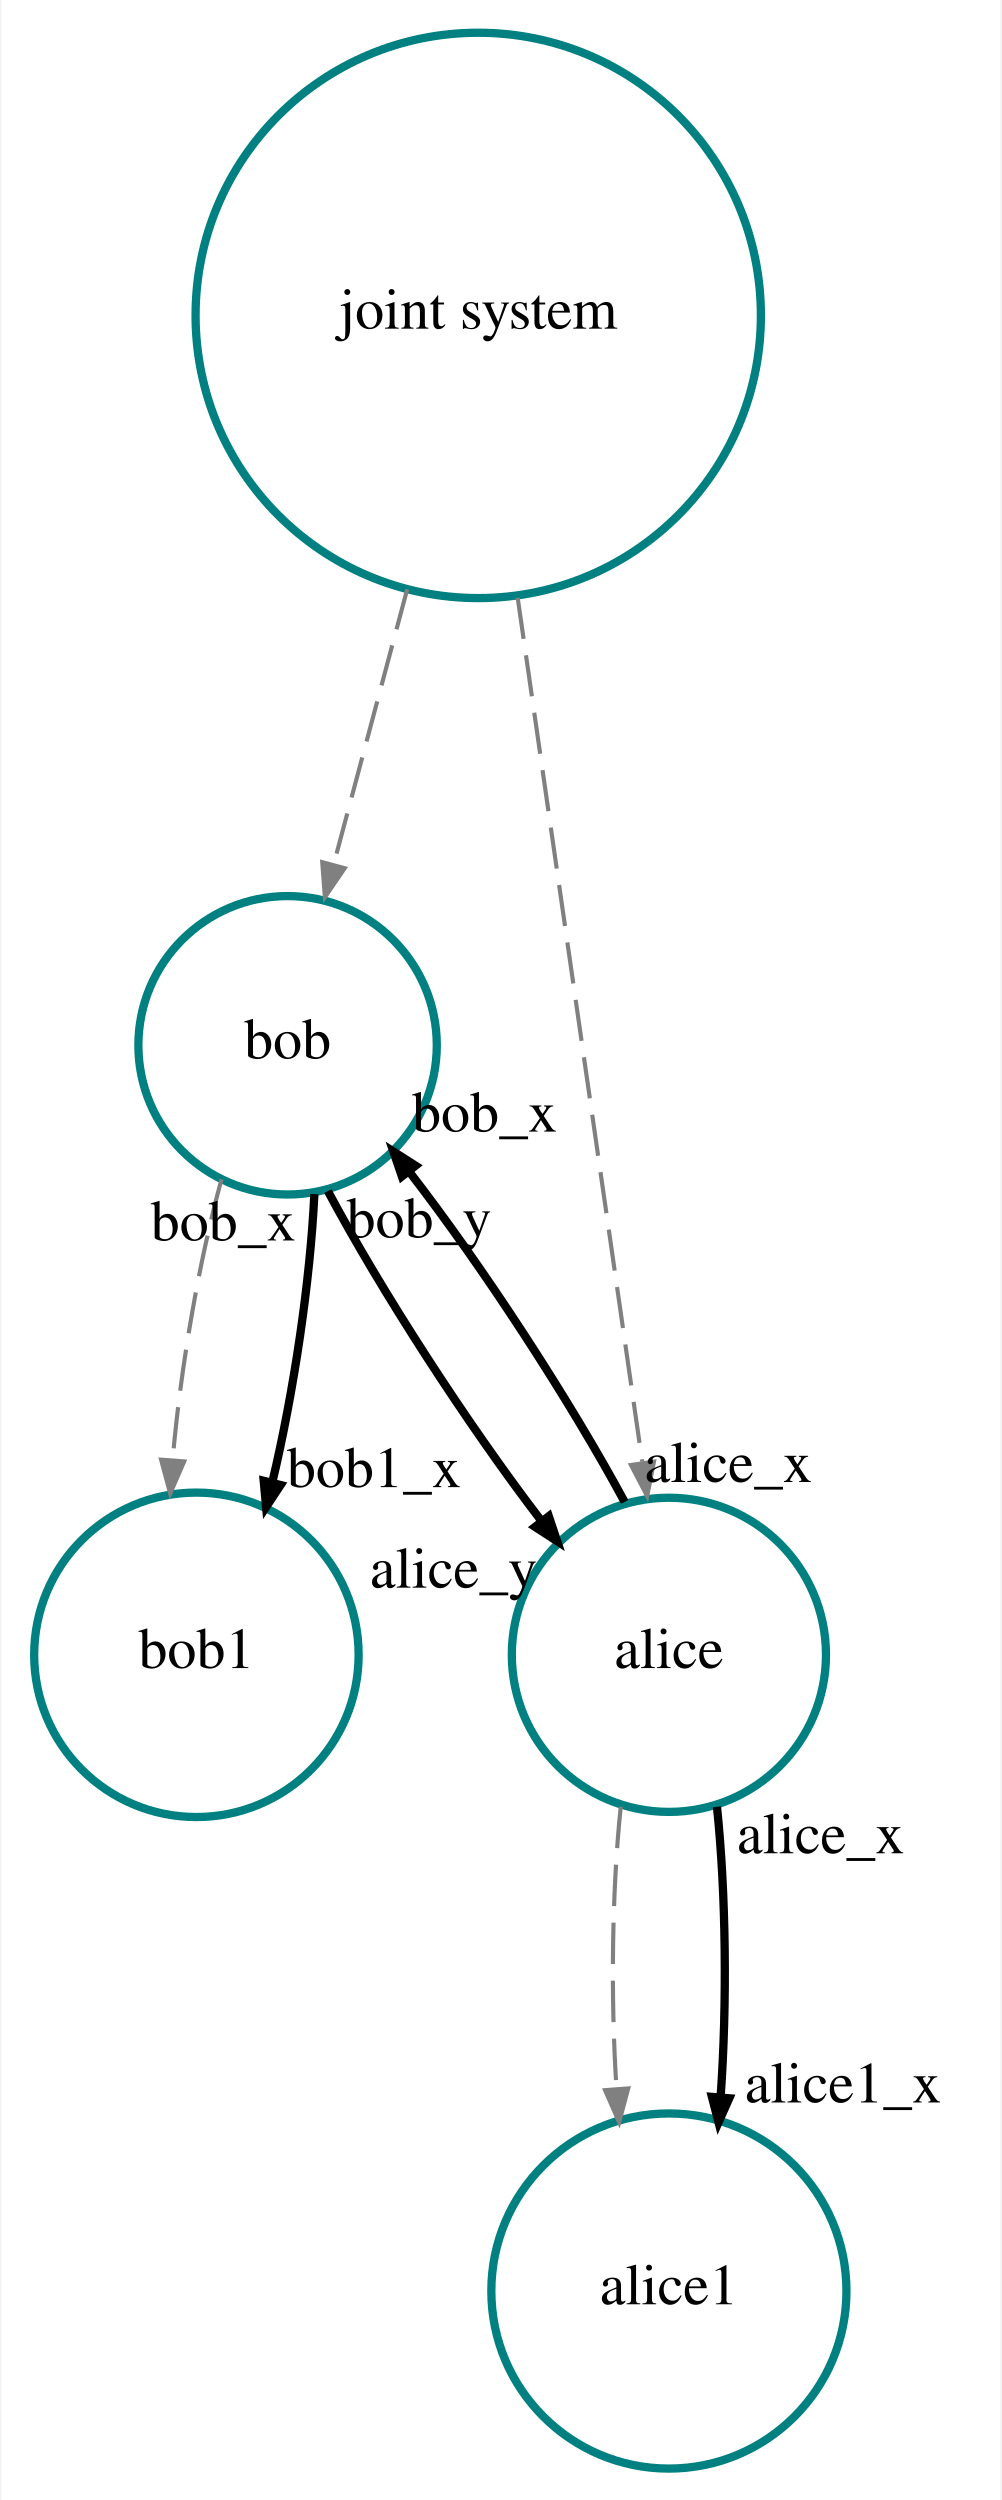
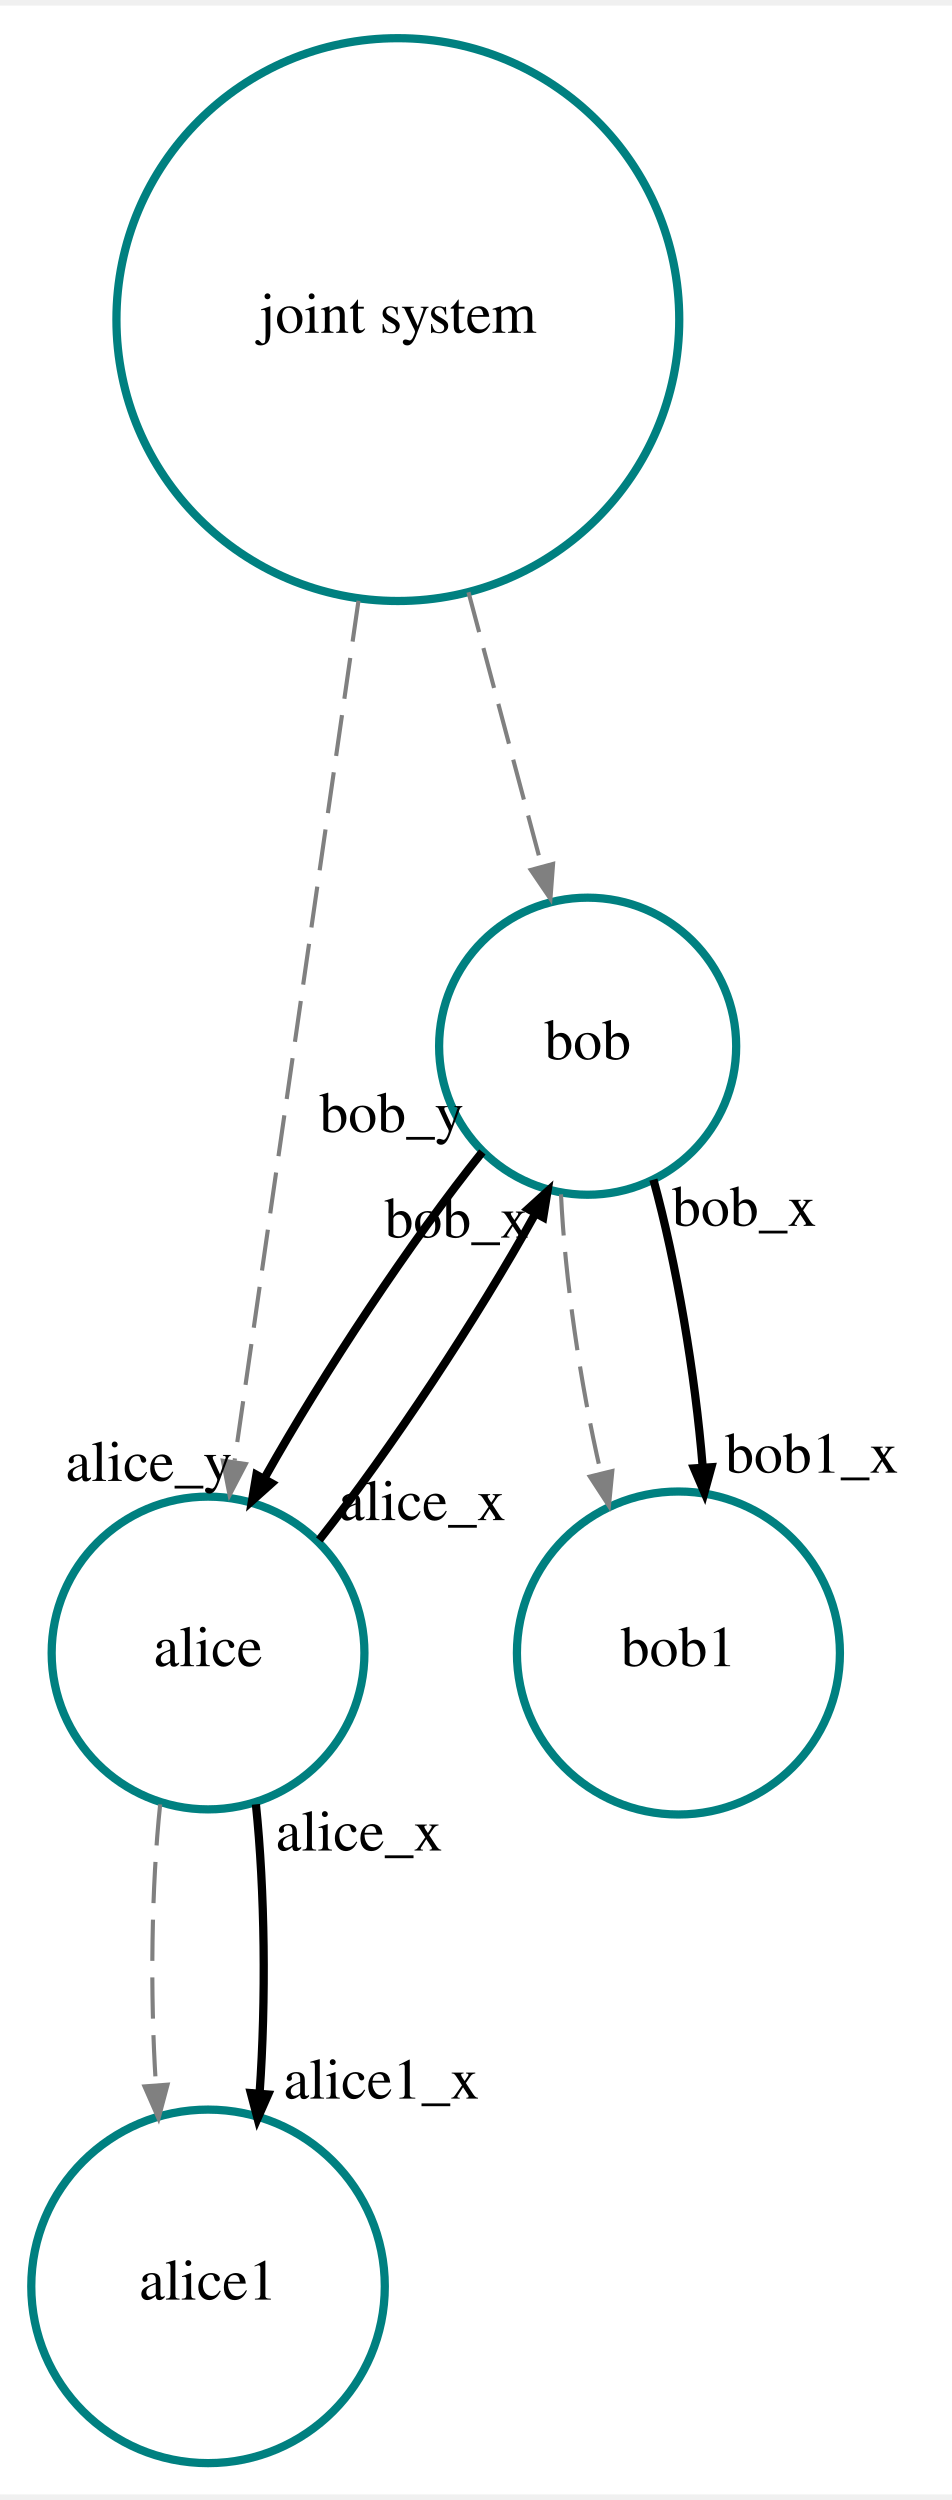
- <svg xmlns="http://www.w3.org/2000/svg" width="121pt" height="302pt" viewBox="0.00 0.00 120.53 301.59">
+ <svg xmlns="http://www.w3.org/2000/svg" width="115pt" height="302pt" viewBox="0.00 0.00 115.36 301.59">
  <g id="graph0" class="graph" transform="scale(1 1) rotate(0) translate(4 297.59)">
-     <polygon fill="white" stroke="transparent" points="-4,4 -4,-297.59 116.53,-297.59 116.53,4 -4,4" />
+     <polygon fill="white" stroke="transparent" points="-4,4 -4,-297.59 111.36,-297.59 111.36,4 -4,4" />
    <g id="node1" class="node">
-       <ellipse fill="none" stroke="Teal" cx="30.54" cy="-171.49" rx="18" ry="18" />
-       <text text-anchor="middle" x="30.54" y="-169.89" font-family="Times,serif" font-size="7.00">bob</text>
+       <ellipse fill="none" stroke="Teal" cx="78.21" cy="-97.96" rx="19.57" ry="19.57" />
+       <text text-anchor="middle" x="78.21" y="-96.36" font-family="Times,serif" font-size="7.00">bob1</text>
+     </g>
+     <g id="node2" class="node">
+       <ellipse fill="none" stroke="Teal" cx="44.21" cy="-259.54" rx="34.1" ry="34.1" />
+       <text text-anchor="middle" x="44.21" y="-257.94" font-family="Times,serif" font-size="7.00">joint system</text>
+     </g>
+     <g id="node3" class="node">
+       <ellipse fill="none" stroke="Teal" cx="21.21" cy="-97.96" rx="18.95" ry="18.95" />
+       <text text-anchor="middle" x="21.21" y="-96.36" font-family="Times,serif" font-size="7.00">alice</text>
+     </g>
+     <g id="edge2" class="edge">
+       <path fill="none" stroke="grey" stroke-width="0.5" stroke-dasharray="5,2" d="M39.44,-225.47C34.95,-194.28 28.33,-148.36 24.43,-121.28" />
+       <polygon fill="grey" stroke="grey" stroke-width="0.5" points="25.78,-120.86 23.82,-117.1 23.01,-121.26 25.78,-120.86" />
    </g>
    <g id="node4" class="node">
-       <ellipse fill="none" stroke="Teal" cx="19.54" cy="-97.96" rx="19.57" ry="19.57" />
-       <text text-anchor="middle" x="19.54" y="-96.36" font-family="Times,serif" font-size="7.00">bob1</text>
+       <ellipse fill="none" stroke="Teal" cx="67.21" cy="-171.49" rx="18" ry="18" />
+       <text text-anchor="middle" x="67.21" y="-169.89" font-family="Times,serif" font-size="7.00">bob</text>
    </g>
    <g id="edge3" class="edge">
-       <path fill="none" stroke="grey" stroke-width="0.5" stroke-dasharray="5,2" d="M22.57,-155.32C19.87,-145.54 17.65,-132.65 16.69,-121.67" />
-       <polygon fill="grey" stroke="grey" stroke-width="0.5" points="18.07,-121.29 16.38,-117.41 15.28,-121.5 18.07,-121.29" />
+       <path fill="none" stroke="grey" stroke-width="0.5" stroke-dasharray="5,2" d="M52.77,-226.5C55.72,-215.46 58.95,-203.39 61.6,-193.46" />
+       <polygon fill="grey" stroke="grey" stroke-width="0.5" points="63.02,-193.58 62.7,-189.35 60.32,-192.85 63.02,-193.58" />
    </g>
    <g id="edge5" class="edge">
-       <path fill="none" stroke="black" d="M33.77,-153.54C33.28,-143.11 31.31,-129.71 28.7,-118.79" />
-       <polygon fill="black" stroke="black" points="29.7,-118.44 27.95,-115.79 27.66,-118.95 29.7,-118.44" />
-       <text text-anchor="middle" x="40.95" y="-118.19" font-family="Times,serif" font-size="7.00">bob1_x</text>
-       <text text-anchor="middle" x="22.77" y="-147.94" font-family="Times,serif" font-size="7.00">bob_x</text>
+       <path fill="none" stroke="black" d="M34.68,-111.66C43.35,-122.61 53.87,-138.58 60.83,-151.12" />
+       <polygon fill="black" stroke="black" points="59.99,-151.77 62.34,-153.9 61.83,-150.76 59.99,-151.77" />
+       <text text-anchor="middle" x="51.34" y="-148.3" font-family="Times,serif" font-size="7.00">bob_x</text>
+       <text text-anchor="middle" x="47.18" y="-114.06" font-family="Times,serif" font-size="7.00">alice_x</text>
    </g>
    <g id="node5" class="node">
-       <ellipse fill="none" stroke="Teal" cx="76.54" cy="-97.96" rx="18.95" ry="18.95" />
-       <text text-anchor="middle" x="76.54" y="-96.36" font-family="Times,serif" font-size="7.00">alice</text>
+       <ellipse fill="none" stroke="Teal" cx="21.21" cy="-21.21" rx="21.42" ry="21.42" />
+       <text text-anchor="middle" x="21.21" y="-19.61" font-family="Times,serif" font-size="7.00">alice1</text>
+     </g>
+     <g id="edge4" class="edge">
+       <path fill="none" stroke="grey" stroke-width="0.5" stroke-dasharray="5,2" d="M15.41,-79.62C14.35,-69.57 14.18,-56.77 14.88,-45.81" />
+       <polygon fill="grey" stroke="grey" stroke-width="0.5" points="16.3,-45.65 15.21,-41.56 13.51,-45.44 16.3,-45.65" />
    </g>
    <g id="edge6" class="edge">
-       <path fill="none" stroke="black" d="M35.4,-153.9C41.79,-141.93 52.15,-125.89 61.07,-114.23" />
-       <polygon fill="black" stroke="black" points="62.05,-114.68 63.06,-111.66 60.39,-113.39 62.05,-114.68" />
-       <text text-anchor="middle" x="50.56" y="-106.06" font-family="Times,serif" font-size="7.00">alice_y</text>
-       <text text-anchor="middle" x="46.4" y="-148.3" font-family="Times,serif" font-size="7.00">bob_y</text>
-     </g>
-     <g id="node2" class="node">
-       <ellipse fill="none" stroke="Teal" cx="76.54" cy="-21.21" rx="21.42" ry="21.42" />
-       <text text-anchor="middle" x="76.54" y="-19.61" font-family="Times,serif" font-size="7.00">alice1</text>
-     </g>
-     <g id="node3" class="node">
-       <ellipse fill="none" stroke="Teal" cx="53.54" cy="-259.54" rx="34.1" ry="34.1" />
-       <text text-anchor="middle" x="53.54" y="-257.94" font-family="Times,serif" font-size="7.00">joint system</text>
+       <path fill="none" stroke="black" d="M27.01,-79.62C28.1,-69.21 28.25,-55.86 27.46,-44.66" />
+       <polygon fill="black" stroke="black" points="28.49,-44.46 27.21,-41.56 26.4,-44.63 28.49,-44.46" />
+       <text text-anchor="middle" x="42.21" y="-43.96" font-family="Times,serif" font-size="7.00">alice1_x</text>
+       <text text-anchor="middle" x="39.51" y="-74.02" font-family="Times,serif" font-size="7.00">alice_x</text>
    </g>
    <g id="edge1" class="edge">
-       <path fill="none" stroke="grey" stroke-width="0.5" stroke-dasharray="5,2" d="M44.97,-226.5C42.02,-215.46 38.79,-203.39 36.14,-193.46" />
-       <polygon fill="grey" stroke="grey" stroke-width="0.5" points="37.43,-192.85 35.04,-189.35 34.72,-193.58 37.43,-192.85" />
-     </g>
-     <g id="edge4" class="edge">
-       <path fill="none" stroke="grey" stroke-width="0.5" stroke-dasharray="5,2" d="M58.3,-225.47C62.8,-194.28 69.41,-148.36 73.32,-121.28" />
-       <polygon fill="grey" stroke="grey" stroke-width="0.5" points="74.74,-121.26 73.92,-117.1 71.96,-120.86 74.74,-121.26" />
+       <path fill="none" stroke="grey" stroke-width="0.5" stroke-dasharray="5,2" d="M63.98,-153.54C64.45,-143.47 66.3,-130.62 68.78,-119.92" />
+       <polygon fill="grey" stroke="grey" stroke-width="0.5" points="70.2,-120.01 69.79,-115.79 67.48,-119.34 70.2,-120.01" />
    </g>
    <g id="edge7" class="edge">
-       <path fill="none" stroke="black" d="M71.2,-116.41C64.61,-128.62 54.14,-144.71 45.28,-156.16" />
-       <polygon fill="black" stroke="black" points="44.33,-155.67 43.3,-158.68 45.98,-156.97 44.33,-155.67" />
-       <text text-anchor="middle" x="54.3" y="-161.08" font-family="Times,serif" font-size="7.00">bob_x</text>
-       <text text-anchor="middle" x="83.7" y="-118.81" font-family="Times,serif" font-size="7.00">alice_x</text>
-     </g>
-     <g id="edge2" class="edge">
-       <path fill="none" stroke="grey" stroke-width="0.5" stroke-dasharray="5,2" d="M70.73,-79.62C69.68,-69.57 69.5,-56.77 70.21,-45.81" />
-       <polygon fill="grey" stroke="grey" stroke-width="0.5" points="71.63,-45.65 70.54,-41.56 68.84,-45.44 71.63,-45.65" />
+       <path fill="none" stroke="black" d="M75.18,-155.32C77.97,-145.2 80.25,-131.74 81.15,-120.51" />
+       <polygon fill="black" stroke="black" points="82.2,-120.47 81.36,-117.41 80.11,-120.33 82.2,-120.47" />
+       <text text-anchor="middle" x="94.36" y="-119.81" font-family="Times,serif" font-size="7.00">bob1_x</text>
+       <text text-anchor="middle" x="86.18" y="-149.72" font-family="Times,serif" font-size="7.00">bob_x</text>
    </g>
    <g id="edge8" class="edge">
-       <path fill="none" stroke="black" d="M82.34,-79.62C83.43,-69.21 83.58,-55.86 82.78,-44.66" />
-       <polygon fill="black" stroke="black" points="83.82,-44.46 82.53,-41.56 81.73,-44.63 83.82,-44.46" />
-       <text text-anchor="middle" x="97.53" y="-43.96" font-family="Times,serif" font-size="7.00">alice1_x</text>
-       <text text-anchor="middle" x="94.84" y="-74.02" font-family="Times,serif" font-size="7.00">alice_x</text>
+       <path fill="none" stroke="black" d="M54.45,-158.68C45.86,-147.98 35.25,-131.99 28.1,-119.24" />
+       <polygon fill="black" stroke="black" points="28.91,-118.53 26.54,-116.41 27.07,-119.55 28.91,-118.53" />
+       <text text-anchor="middle" x="14.04" y="-118.81" font-family="Times,serif" font-size="7.00">alice_y</text>
+       <text text-anchor="middle" x="43.45" y="-161.08" font-family="Times,serif" font-size="7.00">bob_y</text>
    </g>
  </g>
</svg>
